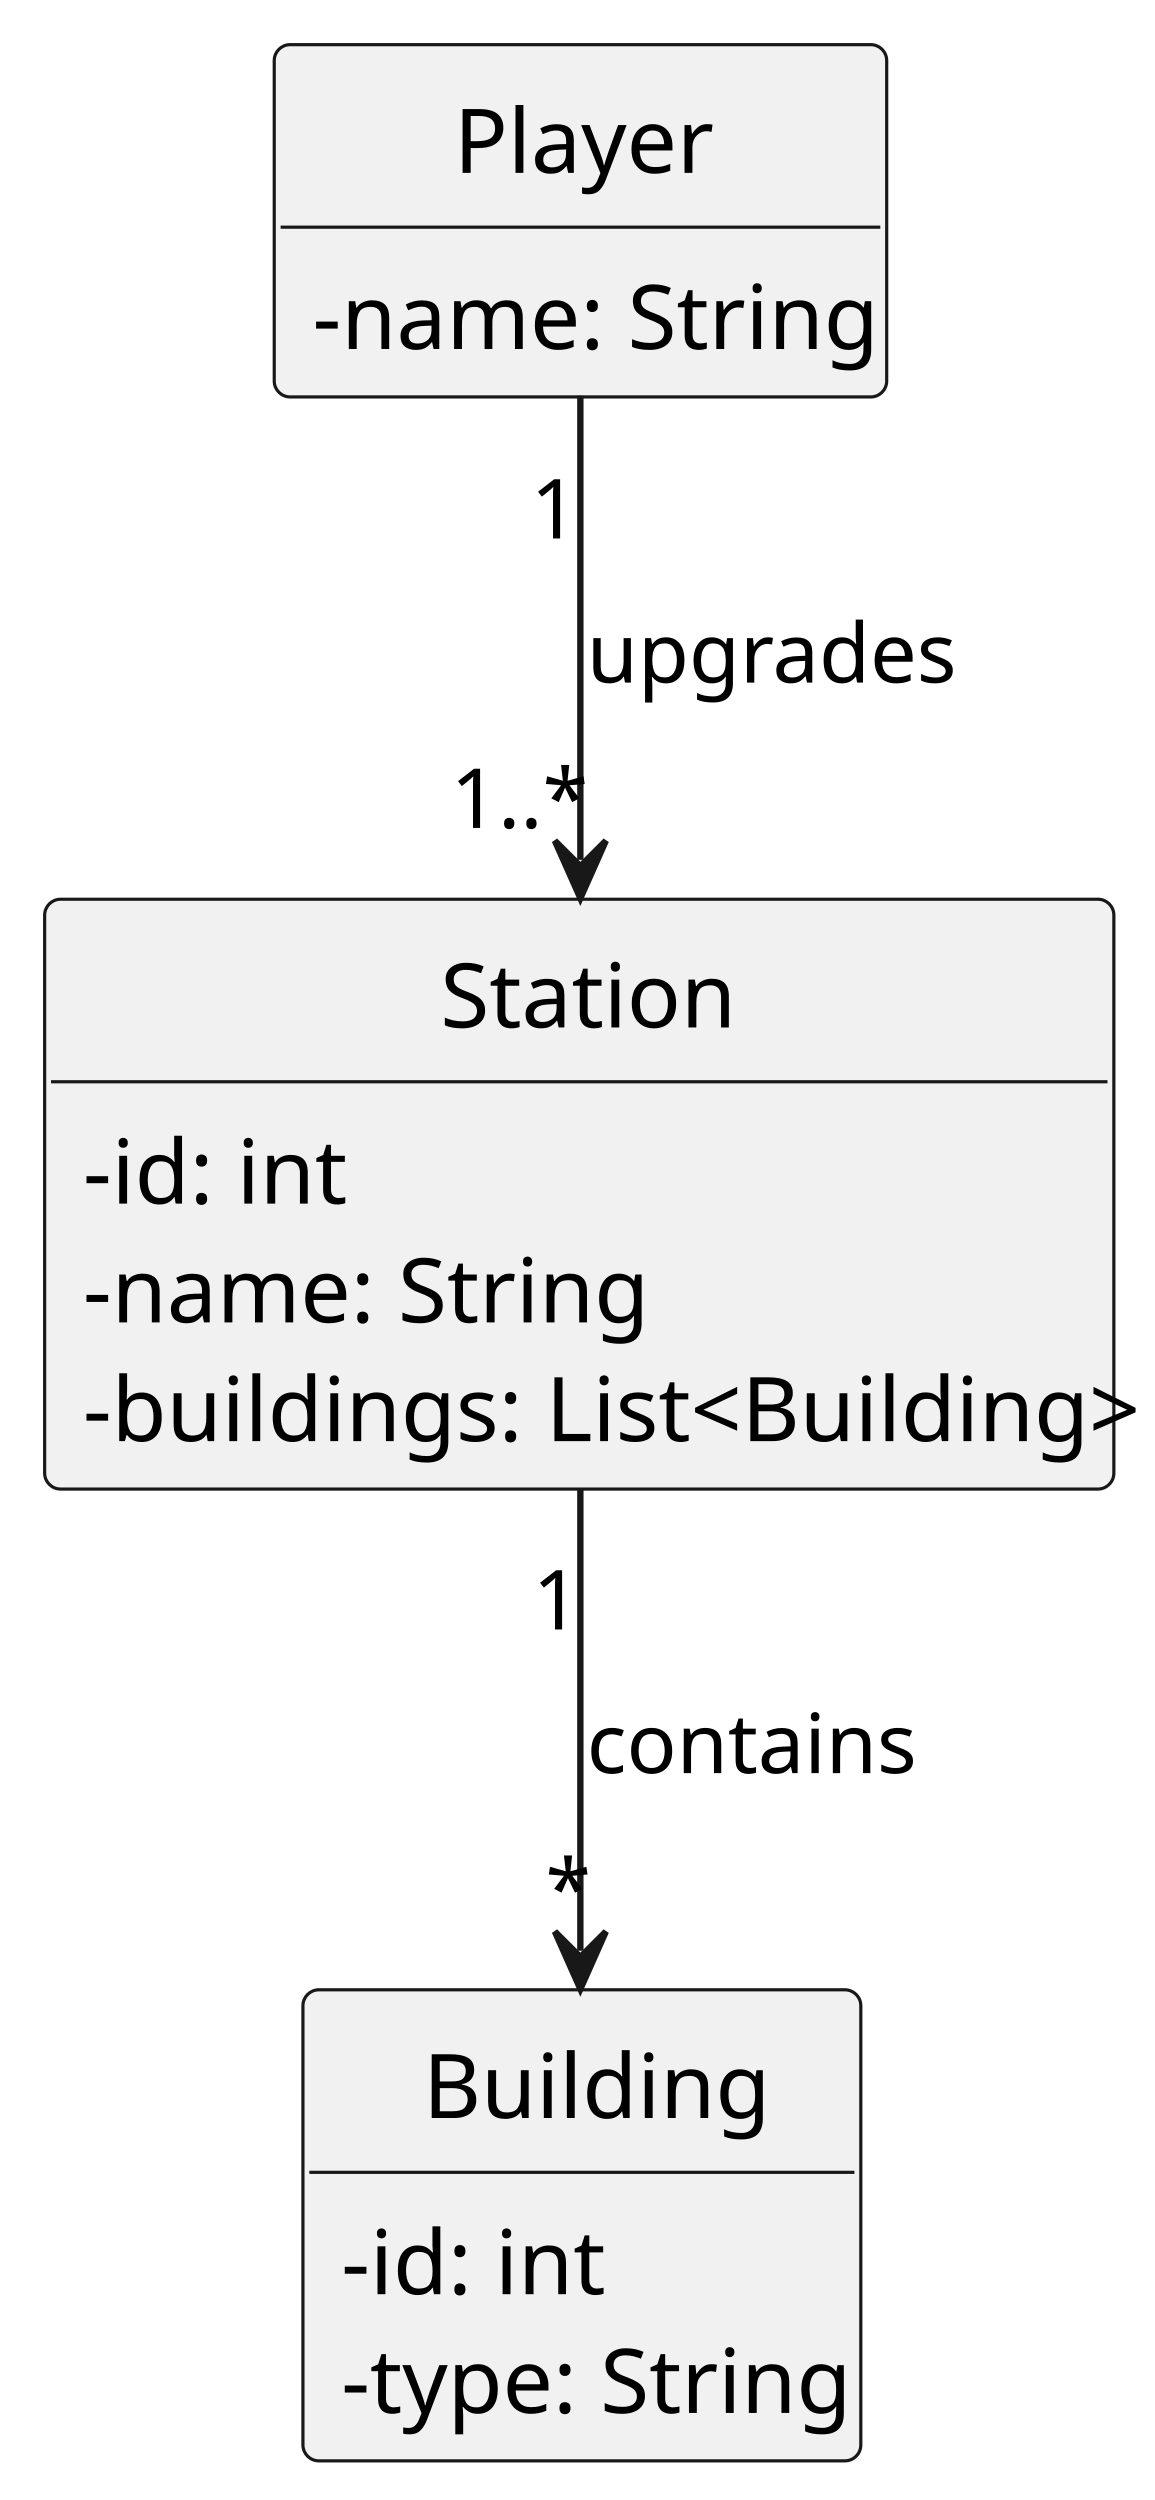
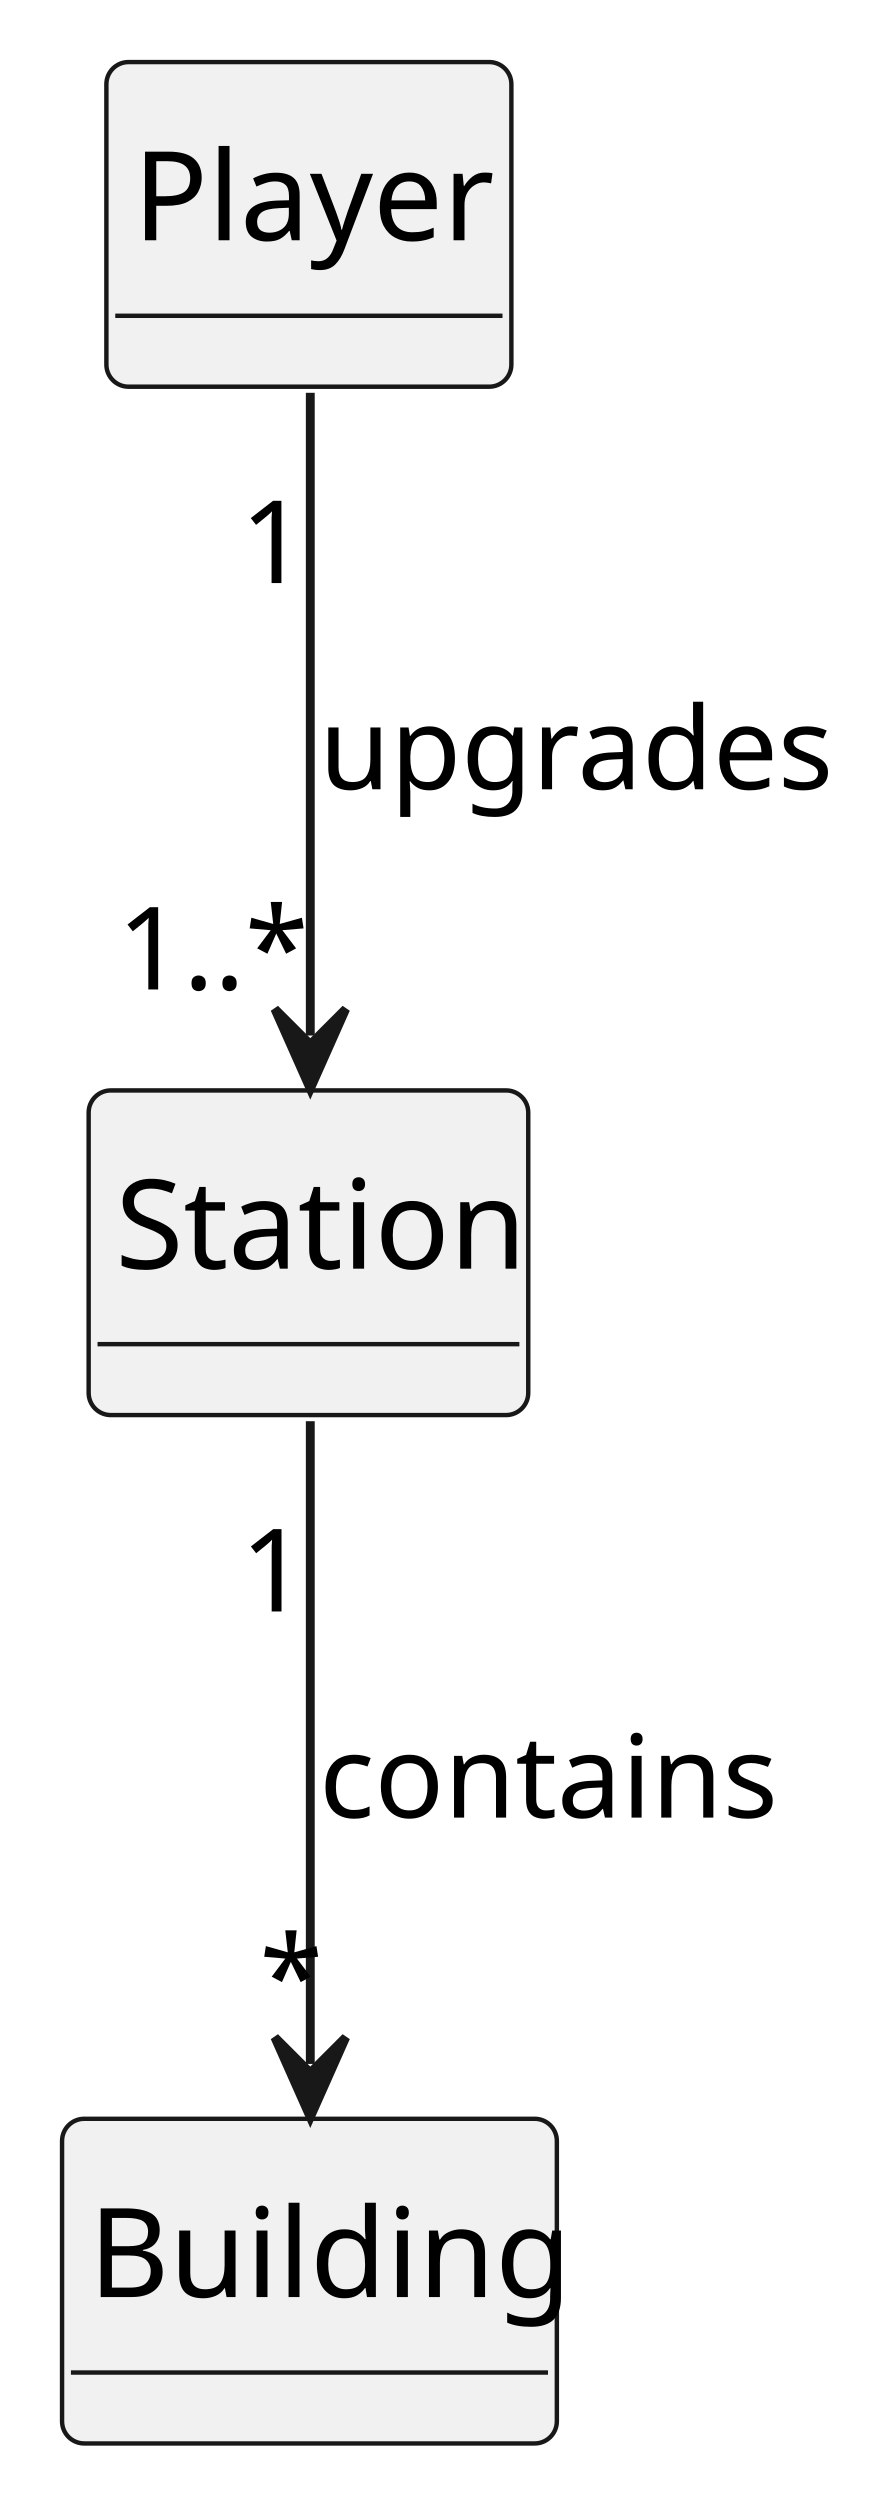
- <svg xmlns="http://www.w3.org/2000/svg" contentStyleType="text/css" height="392px" preserveAspectRatio="none" style="width:181px;height:392px;background:#FFFFFF;" version="1.1" viewBox="0 0 181 392" width="181px" zoomAndPan="magnify">
+ <svg xmlns="http://www.w3.org/2000/svg" contentStyleType="text/css" height="282px" preserveAspectRatio="none" style="width:98px;height:282px;background:#FFFFFF;" version="1.1" viewBox="0 0 98 282" width="98px" zoomAndPan="magnify">
  <defs />
  <g>
    <g id="elem_Player">
-       <rect codeLine="14" fill="#F1F1F1" height="55.242" id="Player" rx="2.5" ry="2.5" style="stroke:#181818;stroke-width:0.5;" width="96.034" x="43" y="7" />
-       <text fill="#000000" font-family="sans-serif" font-size="14" lengthAdjust="spacing" textLength="39.683" x="71.176" y="27.107">Player</text>
-       <line style="stroke:#181818;stroke-width:0.5;" x1="44" x2="138.034" y1="35.621" y2="35.621" />
-       <text fill="#000000" font-family="sans-serif" font-size="14" lengthAdjust="spacing" textLength="84.034" x="49" y="54.728">-name: String</text>
+       <rect codeLine="10" fill="#F1F1F1" height="36.621" id="Player" rx="2.5" ry="2.5" style="stroke:#181818;stroke-width:0.5;" width="45.683" x="12" y="7" />
+       <text fill="#000000" font-family="sans-serif" font-size="14" lengthAdjust="spacing" textLength="39.683" x="15" y="27.107">Player</text>
+       <line style="stroke:#181818;stroke-width:0.5;" x1="13" x2="56.683" y1="35.621" y2="35.621" />
    </g>
    <g id="elem_Station">
-       <rect codeLine="18" fill="#F1F1F1" height="92.484" id="Station" rx="2.5" ry="2.5" style="stroke:#181818;stroke-width:0.5;" width="167.654" x="7" y="141" />
-       <text fill="#000000" font-family="sans-serif" font-size="14" lengthAdjust="spacing" textLength="43.586" x="69.034" y="161.107">Station</text>
-       <line style="stroke:#181818;stroke-width:0.5;" x1="8" x2="173.654" y1="169.621" y2="169.621" />
-       <text fill="#000000" font-family="sans-serif" font-size="14" lengthAdjust="spacing" textLength="38.124" x="13" y="188.728">-id: int</text>
-       <text fill="#000000" font-family="sans-serif" font-size="14" lengthAdjust="spacing" textLength="84.034" x="13" y="207.35">-name: String</text>
-       <text fill="#000000" font-family="sans-serif" font-size="14" lengthAdjust="spacing" textLength="155.654" x="13" y="225.971">-buildings: List&lt;Building&gt;</text>
+       <rect codeLine="14" fill="#F1F1F1" height="36.621" id="Station" rx="2.5" ry="2.5" style="stroke:#181818;stroke-width:0.5;" width="49.586" x="10" y="123" />
+       <text fill="#000000" font-family="sans-serif" font-size="14" lengthAdjust="spacing" textLength="43.586" x="13" y="143.107">Station</text>
+       <line style="stroke:#181818;stroke-width:0.5;" x1="11" x2="58.586" y1="151.621" y2="151.621" />
    </g>
    <g id="elem_Building">
-       <rect codeLine="24" fill="#F1F1F1" height="73.863" id="Building" rx="2.5" ry="2.5" style="stroke:#181818;stroke-width:0.5;" width="87.476" x="47.5" y="312" />
-       <text fill="#000000" font-family="sans-serif" font-size="14" lengthAdjust="spacing" textLength="49.813" x="66.331" y="332.107">Building</text>
-       <line style="stroke:#181818;stroke-width:0.5;" x1="48.5" x2="133.976" y1="340.621" y2="340.621" />
-       <text fill="#000000" font-family="sans-serif" font-size="14" lengthAdjust="spacing" textLength="38.124" x="53.5" y="359.728">-id: int</text>
-       <text fill="#000000" font-family="sans-serif" font-size="14" lengthAdjust="spacing" textLength="75.476" x="53.5" y="378.35">-type: String</text>
+       <rect codeLine="18" fill="#F1F1F1" height="36.621" id="Building" rx="2.5" ry="2.5" style="stroke:#181818;stroke-width:0.5;" width="55.813" x="7" y="239" />
+       <text fill="#000000" font-family="sans-serif" font-size="14" lengthAdjust="spacing" textLength="49.813" x="10" y="259.107">Building</text>
+       <line style="stroke:#181818;stroke-width:0.5;" x1="8" x2="61.813" y1="267.621" y2="267.621" />
    </g>
    <g id="link_Player_Station">
-       <path codeLine="29" d="M91,62.06 C91,83.83 91,109.13 91,134.83 " fill="none" id="Player-to-Station" style="stroke:#181818;stroke-width:1.0;" />
-       <polygon fill="#181818" points="91,140.83,95,131.83,91,135.83,87,131.83,91,140.83" style="stroke:#181818;stroke-width:1.0;" />
-       <text fill="#000000" font-family="sans-serif" font-size="13" lengthAdjust="spacing" textLength="54.209" x="92" y="107.028">upgrades</text>
-       <text fill="#000000" font-family="sans-serif" font-size="13" lengthAdjust="spacing" textLength="7.23" x="83.213" y="84.433">1</text>
-       <text fill="#000000" font-family="sans-serif" font-size="13" lengthAdjust="spacing" textLength="19.513" x="70.668" y="129.815">1..*</text>
+       <path codeLine="22" d="M35,44.31 C35,65.73 35,95.45 35,116.81 " fill="none" id="Player-to-Station" style="stroke:#181818;stroke-width:1.0;" />
+       <polygon fill="#181818" points="35,122.81,39,113.81,35,117.81,31,113.81,35,122.81" style="stroke:#181818;stroke-width:1.0;" />
+       <text fill="#000000" font-family="sans-serif" font-size="13" lengthAdjust="spacing" textLength="54.209" x="36" y="89.028">upgrades</text>
+       <text fill="#000000" font-family="sans-serif" font-size="13" lengthAdjust="spacing" textLength="7.23" x="27.133" y="65.768">1</text>
+       <text fill="#000000" font-family="sans-serif" font-size="13" lengthAdjust="spacing" textLength="19.513" x="13.232" y="111.614">1..*</text>
    </g>
    <g id="link_Station_Building">
-       <path codeLine="30" d="M91,233.42 C91,258.27 91,282.64 91,305.87 " fill="none" id="Station-to-Building" style="stroke:#181818;stroke-width:1.0;" />
-       <polygon fill="#181818" points="91,311.87,95,302.87,91,306.87,87,302.87,91,311.87" style="stroke:#181818;stroke-width:1.0;" />
-       <text fill="#000000" font-family="sans-serif" font-size="13" lengthAdjust="spacing" textLength="48.42" x="92" y="278.028">contains</text>
-       <text fill="#000000" font-family="sans-serif" font-size="13" lengthAdjust="spacing" textLength="7.23" x="83.528" y="255.5">1</text>
-       <text fill="#000000" font-family="sans-serif" font-size="13" lengthAdjust="spacing" textLength="5.059" x="85.518" y="300.809">*</text>
+       <path codeLine="23" d="M35,160.31 C35,181.73 35,211.45 35,232.81 " fill="none" id="Station-to-Building" style="stroke:#181818;stroke-width:1.0;" />
+       <polygon fill="#181818" points="35,238.81,39,229.81,35,233.81,31,229.81,35,238.81" style="stroke:#181818;stroke-width:1.0;" />
+       <text fill="#000000" font-family="sans-serif" font-size="13" lengthAdjust="spacing" textLength="48.42" x="36" y="205.028">contains</text>
+       <text fill="#000000" font-family="sans-serif" font-size="13" lengthAdjust="spacing" textLength="7.23" x="27.146" y="181.768">1</text>
+       <text fill="#000000" font-family="sans-serif" font-size="13" lengthAdjust="spacing" textLength="5.059" x="29.272" y="227.614">*</text>
    </g>
  </g>
</svg>
